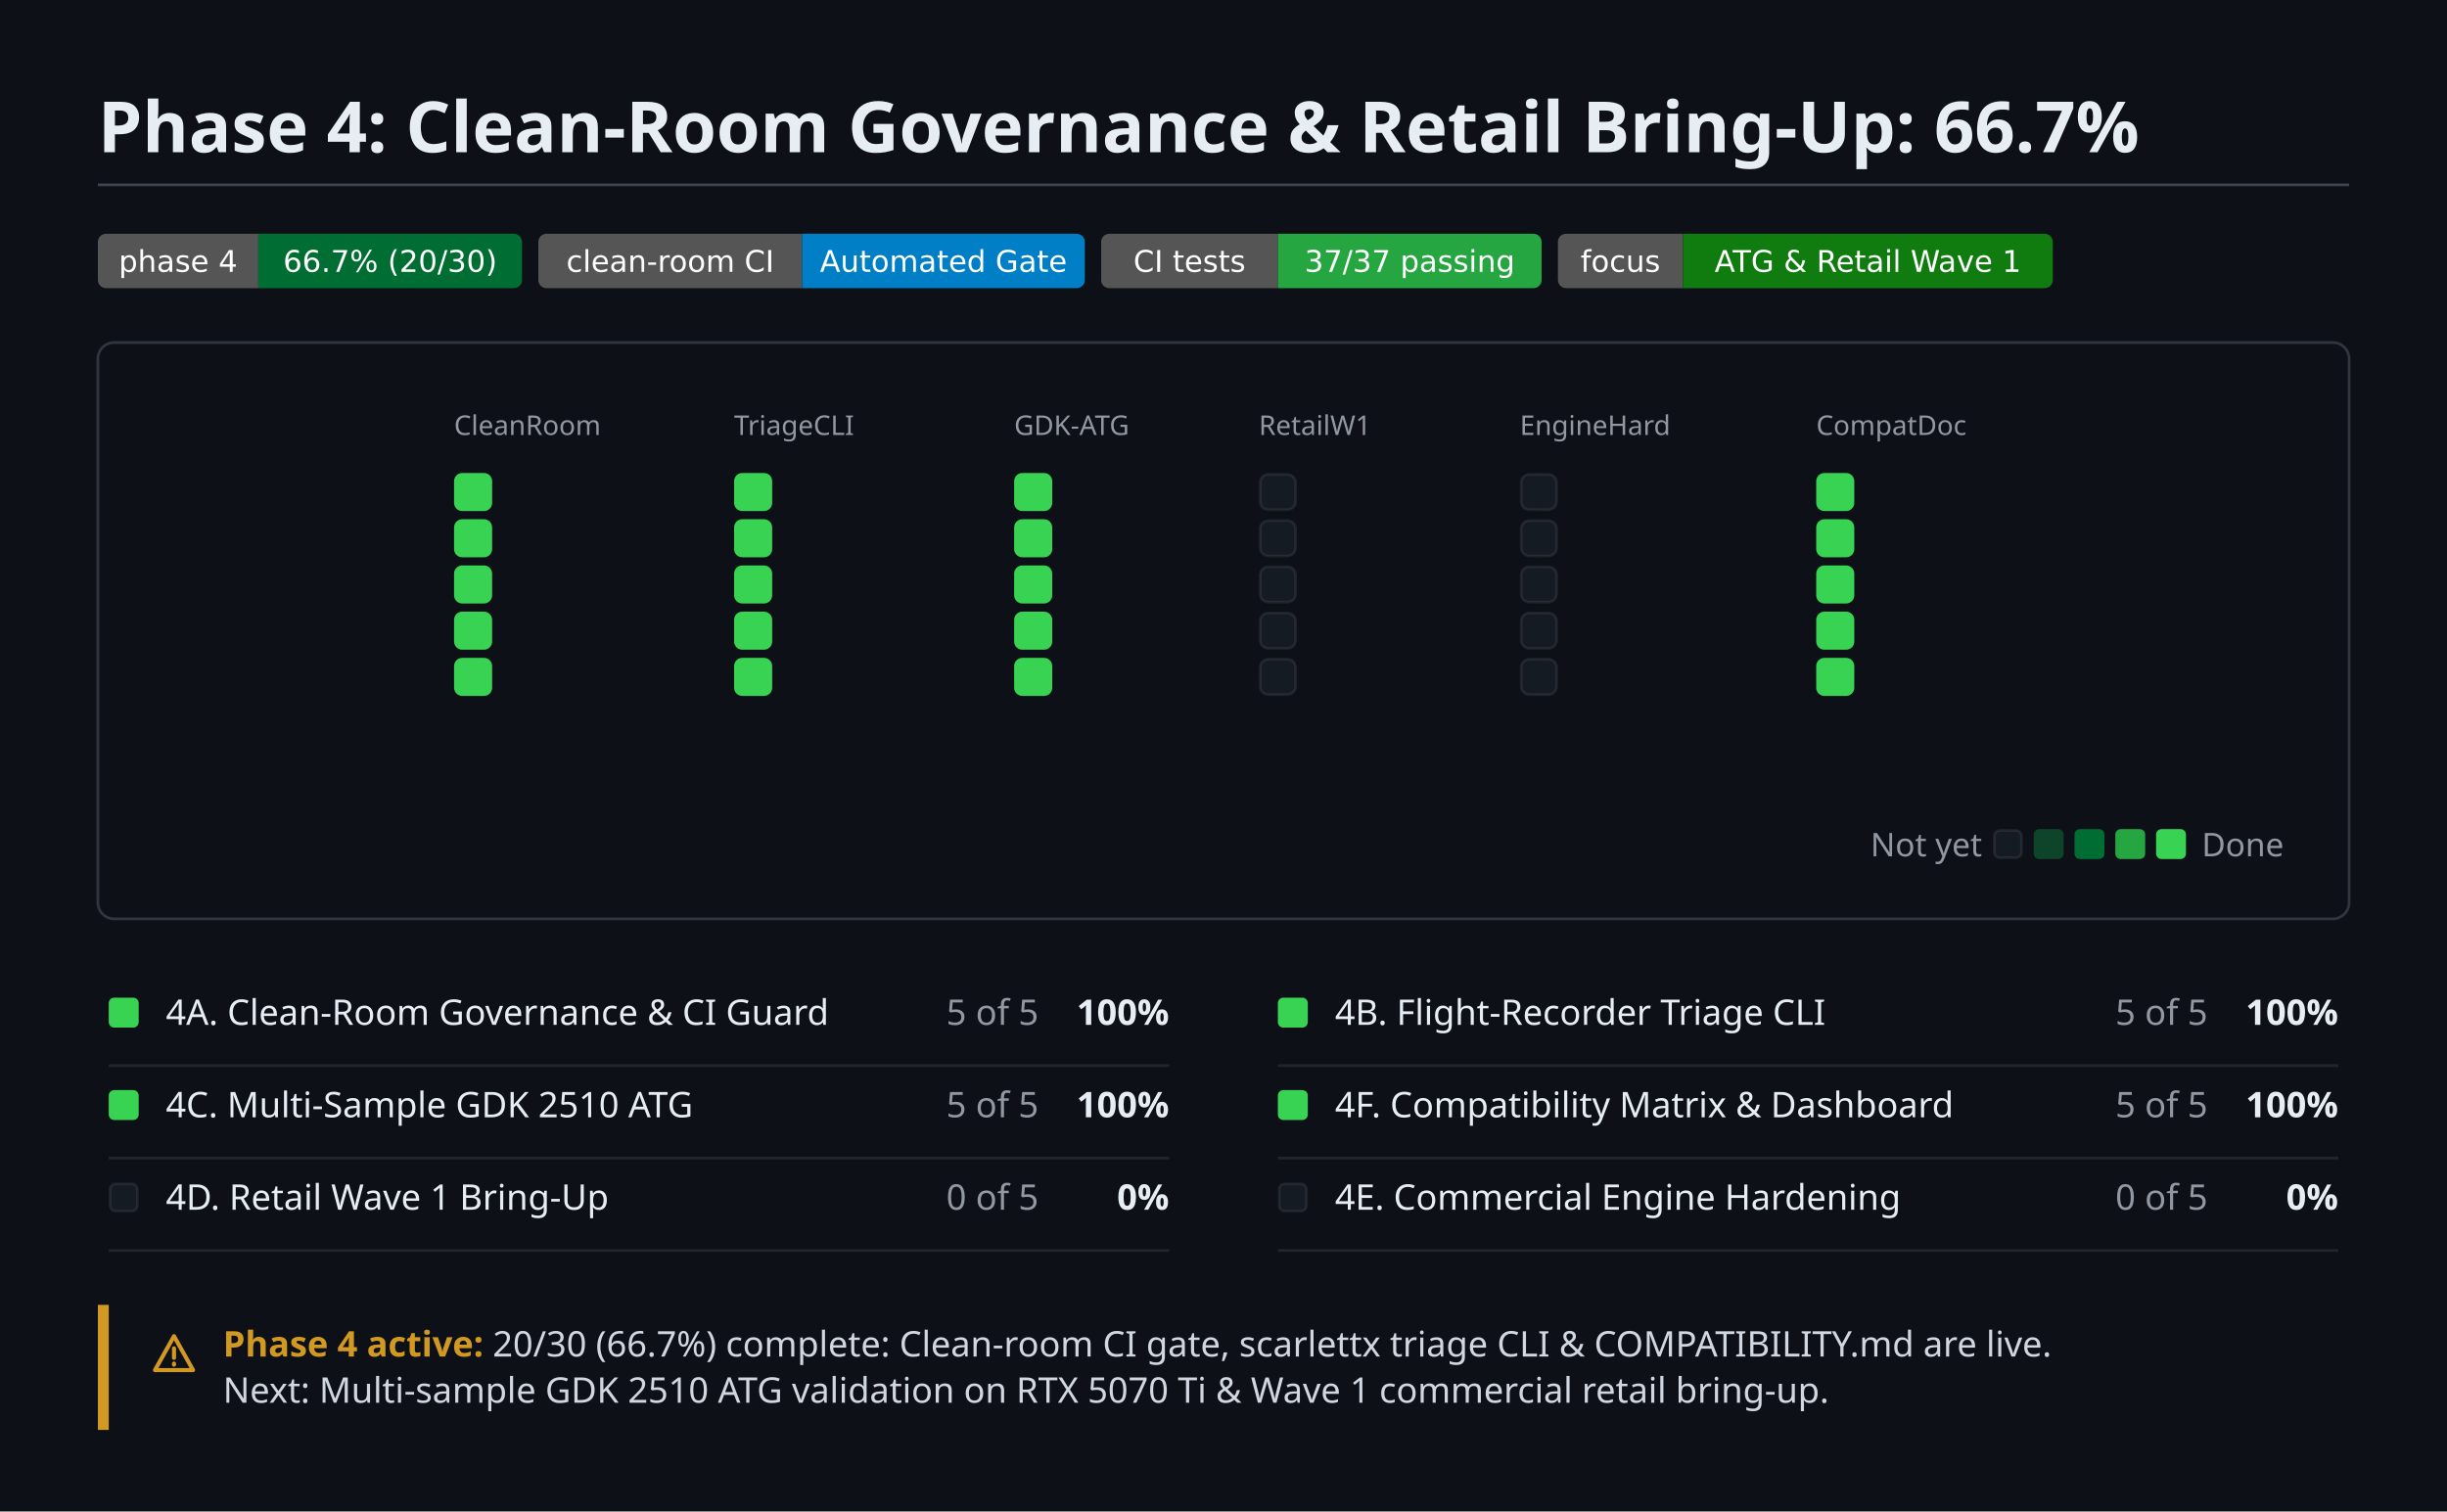
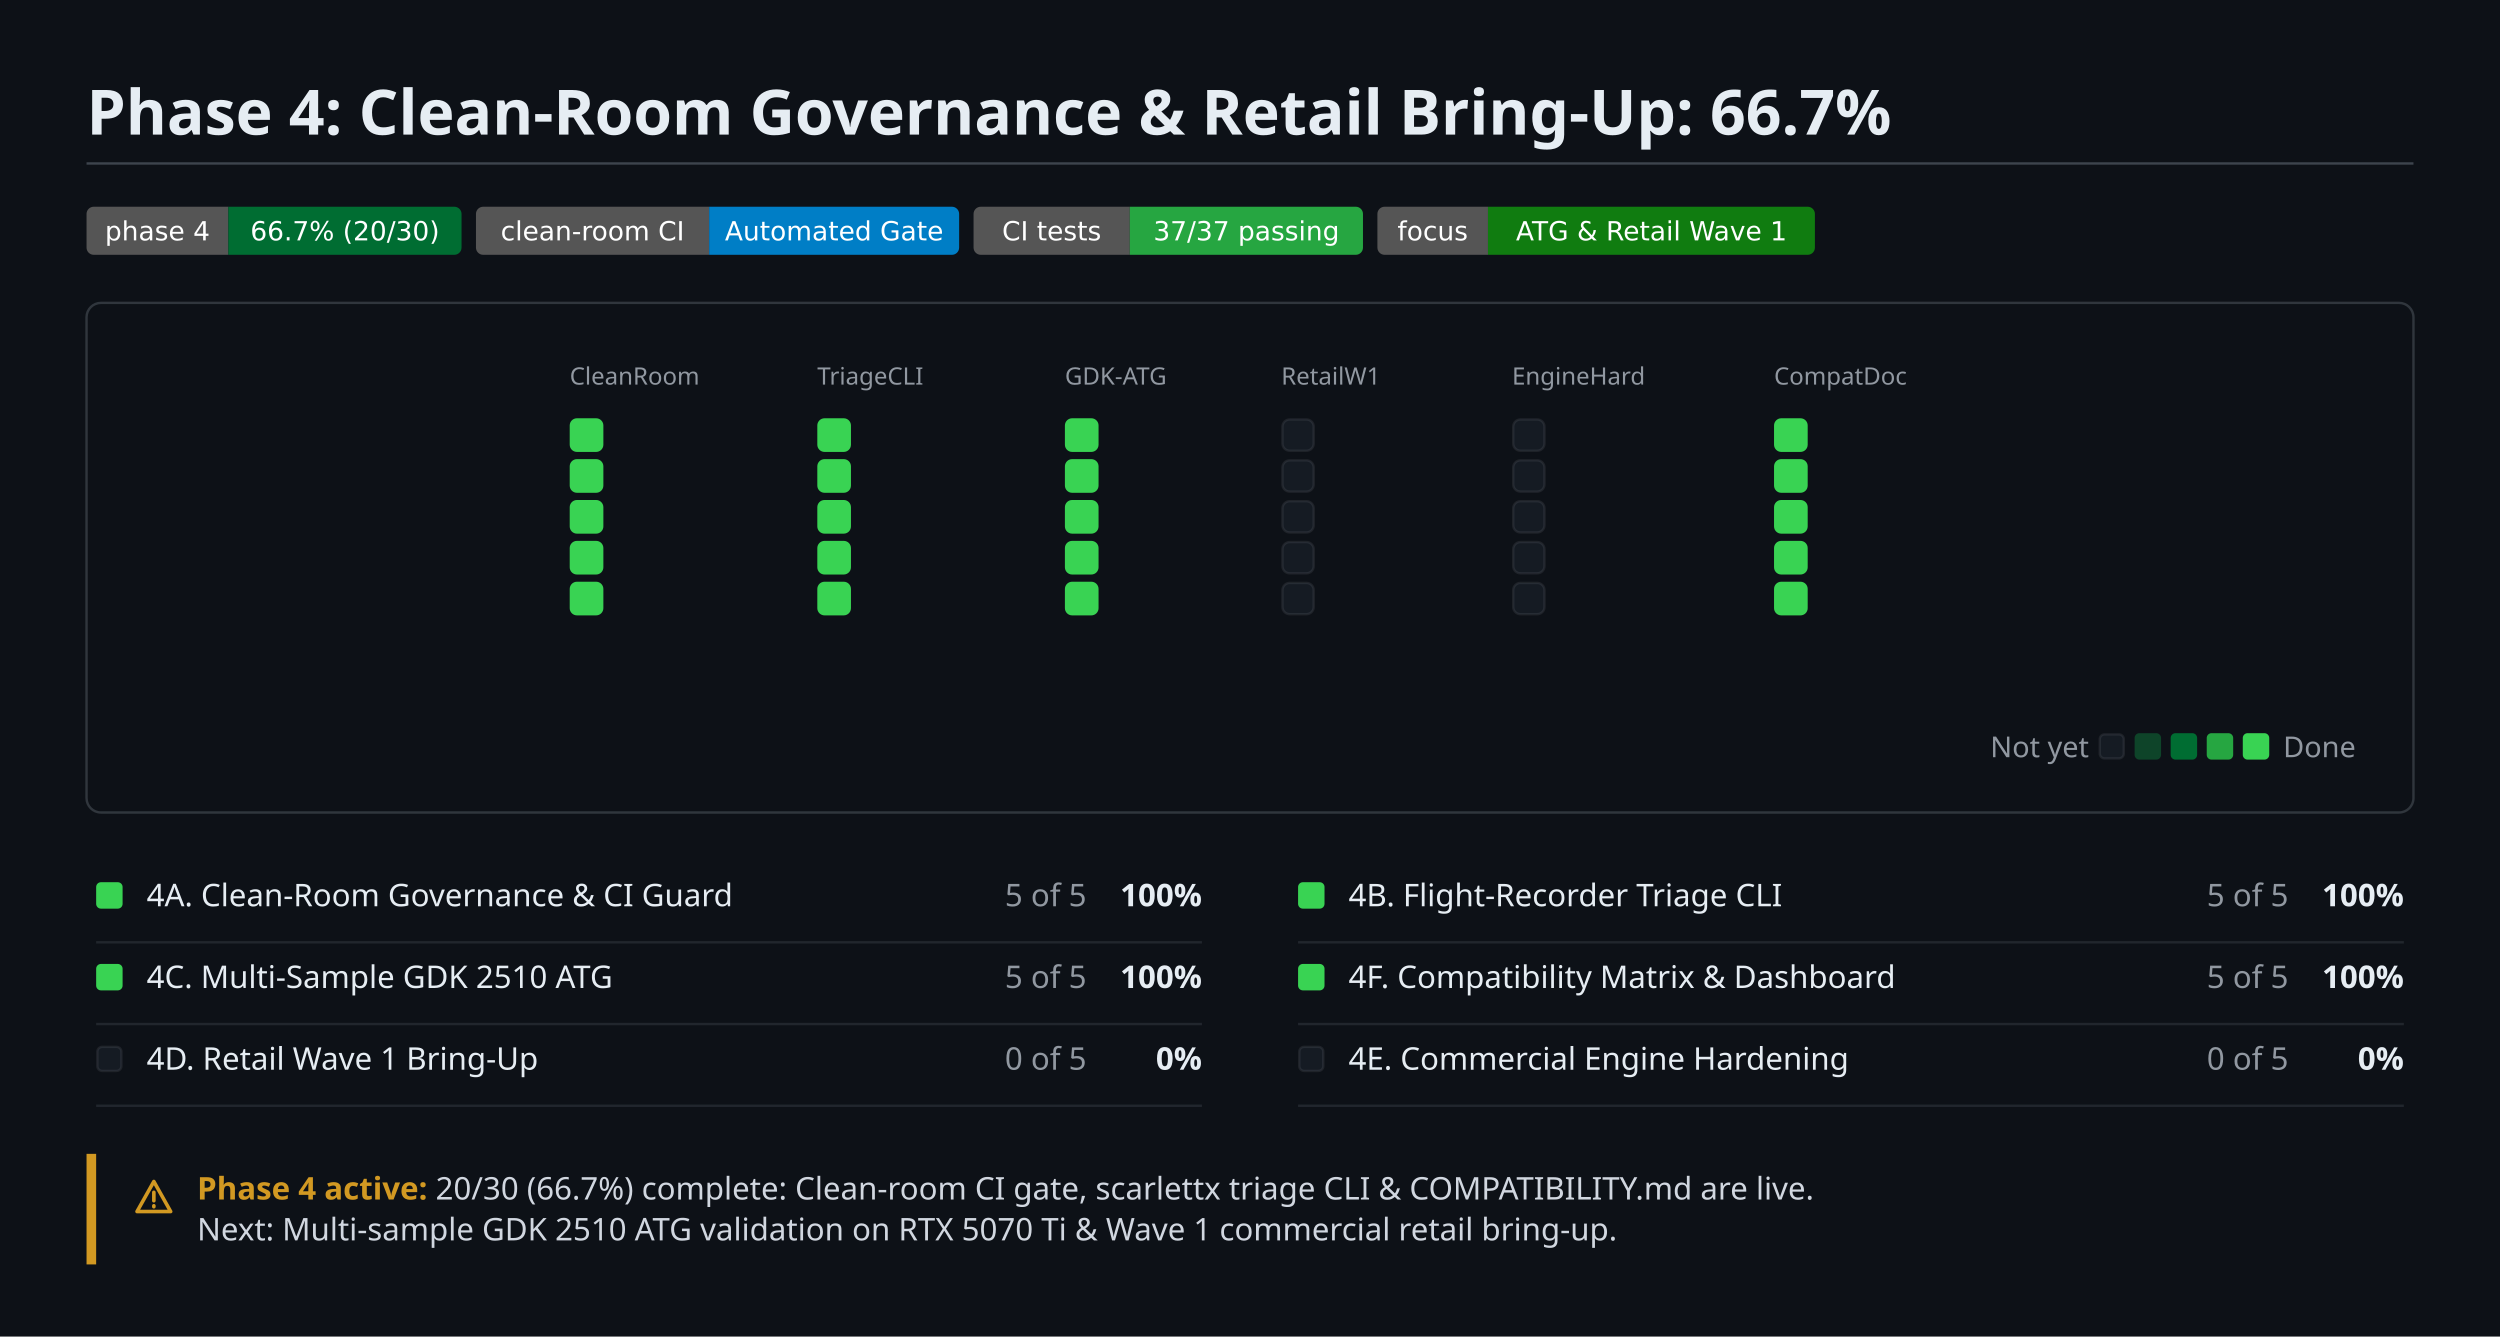
- <svg xmlns="http://www.w3.org/2000/svg" width="900" height="556" viewBox="0 0 900 556" role="img" aria-label="Phase 4: Clean-Room Governance &amp; Retail Bring-Up: 66.7%">
+ <svg xmlns="http://www.w3.org/2000/svg" width="1040" height="556" viewBox="0 0 1040 556" role="img" aria-label="Phase 4: Clean-Room Governance &amp; Retail Bring-Up: 66.7%">
  <style>
    text { font-family: 'Mona Sans', -apple-system, 'Segoe UI', 'Noto Sans', Helvetica, Arial, sans-serif; }
    .h2 { font-size: 26px; font-weight: 600; fill: #e6edf3; }
    .badge-txt { font-family: Verdana, 'DejaVu Sans', Geneva, sans-serif; font-size: 11px; fill: #ffffff; }
    .badge-txt-dark { font-family: Verdana, 'DejaVu Sans', Geneva, sans-serif; font-size: 11px; fill: #0d1117; }
    .g-label { font-size: 10px; fill: #9198a1; }
    .legend-txt { font-size: 12px; fill: #9198a1; }
    .r-name { font-size: 13px; fill: #e6edf3; }
    .r-count { font-size: 13px; fill: #9198a1; font-variant-numeric: tabular-nums; }
    .r-pct { font-size: 13px; font-weight: 600; fill: #e6edf3; font-variant-numeric: tabular-nums; }
    .callout-txt { font-size: 13px; fill: #d1d7e0; }
    .callout-lead { font-size: 13px; font-weight: 600; fill: #d29922; }
  </style>
-   <rect width="900" height="556" fill="#0d1117" />
+   <rect width="1040" height="556" fill="#0d1117" />
  <text class="h2" x="36" y="56">Phase 4: Clean-Room Governance &amp; Retail Bring-Up: 66.7%</text>
-   <line x1="36" y1="68" x2="864" y2="68" stroke="#3d444d" stroke-width="1" />
+   <line x1="36" y1="68" x2="1004" y2="68" stroke="#3d444d" stroke-width="1" />
  <clipPath id="bclip0">
    <rect x="36" y="86" width="156" height="20" rx="3" />
  </clipPath>
  <g clip-path="url(#bclip0)">
    <rect x="36" y="86" width="59" height="20" fill="#555555" />
    <rect x="95" y="86" width="97" height="20" fill="#006d32" />
    <text class="badge-txt" x="65.5" y="100" text-anchor="middle">phase 4</text>
    <text class="badge-txt" x="143.5" y="100" text-anchor="middle">66.7% (20/30)</text>
  </g>
  <clipPath id="bclip1">
    <rect x="198" y="86" width="201" height="20" rx="3" />
  </clipPath>
  <g clip-path="url(#bclip1)">
    <rect x="198" y="86" width="97" height="20" fill="#555555" />
    <rect x="295" y="86" width="104" height="20" fill="#007ec6" />
    <text class="badge-txt" x="246.5" y="100" text-anchor="middle">clean-room CI</text>
    <text class="badge-txt" x="347.0" y="100" text-anchor="middle">Automated Gate</text>
  </g>
  <clipPath id="bclip2">
    <rect x="405" y="86" width="162" height="20" rx="3" />
  </clipPath>
  <g clip-path="url(#bclip2)">
    <rect x="405" y="86" width="65" height="20" fill="#555555" />
    <rect x="470" y="86" width="97" height="20" fill="#26a641" />
    <text class="badge-txt" x="437.5" y="100" text-anchor="middle">CI tests</text>
    <text class="badge-txt" x="518.5" y="100" text-anchor="middle">37/37 passing</text>
  </g>
  <clipPath id="bclip3">
    <rect x="573" y="86" width="182" height="20" rx="3" />
  </clipPath>
  <g clip-path="url(#bclip3)">
    <rect x="573" y="86" width="46" height="20" fill="#555555" />
    <rect x="619" y="86" width="136" height="20" fill="#107c10" />
    <text class="badge-txt" x="596.0" y="100" text-anchor="middle">focus</text>
    <text class="badge-txt" x="687.0" y="100" text-anchor="middle">ATG &amp; Retail Wave 1</text>
  </g>
-   <rect x="36" y="126" width="828" height="212" rx="6" fill="#0d1117" stroke="#30363d" stroke-width="1" />
-   <text class="g-label" x="167.0" y="160">CleanRoom</text>
-   <rect x="167.0" y="174.0" width="14" height="14" rx="3" fill="#39d353" />
-   <rect x="167.0" y="191.0" width="14" height="14" rx="3" fill="#39d353" />
-   <rect x="167.0" y="208.0" width="14" height="14" rx="3" fill="#39d353" />
-   <rect x="167.0" y="225.0" width="14" height="14" rx="3" fill="#39d353" />
-   <rect x="167.0" y="242.0" width="14" height="14" rx="3" fill="#39d353" />
-   <text class="g-label" x="270.0" y="160">TriageCLI</text>
-   <rect x="270.0" y="174.0" width="14" height="14" rx="3" fill="#39d353" />
-   <rect x="270.0" y="191.0" width="14" height="14" rx="3" fill="#39d353" />
-   <rect x="270.0" y="208.0" width="14" height="14" rx="3" fill="#39d353" />
-   <rect x="270.0" y="225.0" width="14" height="14" rx="3" fill="#39d353" />
-   <rect x="270.0" y="242.0" width="14" height="14" rx="3" fill="#39d353" />
-   <text class="g-label" x="373.0" y="160">GDK-ATG</text>
-   <rect x="373.0" y="174.0" width="14" height="14" rx="3" fill="#39d353" />
-   <rect x="373.0" y="191.0" width="14" height="14" rx="3" fill="#39d353" />
-   <rect x="373.0" y="208.0" width="14" height="14" rx="3" fill="#39d353" />
-   <rect x="373.0" y="225.0" width="14" height="14" rx="3" fill="#39d353" />
-   <rect x="373.0" y="242.0" width="14" height="14" rx="3" fill="#39d353" />
-   <text class="g-label" x="463.0" y="160">RetailW1</text>
-   <rect x="463.5" y="174.5" width="13" height="13" rx="3" fill="#151b23" stroke="rgba(240,246,252,0.08)" stroke-width="1" />
-   <rect x="463.5" y="191.5" width="13" height="13" rx="3" fill="#151b23" stroke="rgba(240,246,252,0.08)" stroke-width="1" />
-   <rect x="463.5" y="208.5" width="13" height="13" rx="3" fill="#151b23" stroke="rgba(240,246,252,0.08)" stroke-width="1" />
-   <rect x="463.5" y="225.5" width="13" height="13" rx="3" fill="#151b23" stroke="rgba(240,246,252,0.08)" stroke-width="1" />
-   <rect x="463.5" y="242.5" width="13" height="13" rx="3" fill="#151b23" stroke="rgba(240,246,252,0.08)" stroke-width="1" />
-   <text class="g-label" x="559.0" y="160">EngineHard</text>
-   <rect x="559.5" y="174.5" width="13" height="13" rx="3" fill="#151b23" stroke="rgba(240,246,252,0.08)" stroke-width="1" />
-   <rect x="559.5" y="191.5" width="13" height="13" rx="3" fill="#151b23" stroke="rgba(240,246,252,0.08)" stroke-width="1" />
-   <rect x="559.5" y="208.5" width="13" height="13" rx="3" fill="#151b23" stroke="rgba(240,246,252,0.08)" stroke-width="1" />
-   <rect x="559.5" y="225.5" width="13" height="13" rx="3" fill="#151b23" stroke="rgba(240,246,252,0.08)" stroke-width="1" />
-   <rect x="559.5" y="242.5" width="13" height="13" rx="3" fill="#151b23" stroke="rgba(240,246,252,0.08)" stroke-width="1" />
-   <text class="g-label" x="668.0" y="160">CompatDoc</text>
-   <rect x="668.0" y="174.0" width="14" height="14" rx="3" fill="#39d353" />
-   <rect x="668.0" y="191.0" width="14" height="14" rx="3" fill="#39d353" />
-   <rect x="668.0" y="208.0" width="14" height="14" rx="3" fill="#39d353" />
-   <rect x="668.0" y="225.0" width="14" height="14" rx="3" fill="#39d353" />
-   <rect x="668.0" y="242.0" width="14" height="14" rx="3" fill="#39d353" />
-   <text class="legend-txt" x="840" y="315" text-anchor="end">Done</text>
-   <rect x="793.0" y="305.0" width="11" height="11" rx="2" fill="#39d353" />
-   <rect x="778.0" y="305.0" width="11" height="11" rx="2" fill="#26a641" />
-   <rect x="763.0" y="305.0" width="11" height="11" rx="2" fill="#006d32" />
-   <rect x="748.0" y="305.0" width="11" height="11" rx="2" fill="#0e4429" />
-   <rect x="733.5" y="305.5" width="10" height="10" rx="2" fill="#151b23" stroke="rgba(240,246,252,0.08)" stroke-width="1" />
-   <text class="legend-txt" x="729" y="315" text-anchor="end">Not yet</text>
+   <rect x="36" y="126" width="968" height="212" rx="6" fill="#0d1117" stroke="#30363d" stroke-width="1" />
+   <text class="g-label" x="237.0" y="160">CleanRoom</text>
+   <rect x="237.0" y="174.0" width="14" height="14" rx="3" fill="#39d353" />
+   <rect x="237.0" y="191.0" width="14" height="14" rx="3" fill="#39d353" />
+   <rect x="237.0" y="208.0" width="14" height="14" rx="3" fill="#39d353" />
+   <rect x="237.0" y="225.0" width="14" height="14" rx="3" fill="#39d353" />
+   <rect x="237.0" y="242.0" width="14" height="14" rx="3" fill="#39d353" />
+   <text class="g-label" x="340.0" y="160">TriageCLI</text>
+   <rect x="340.0" y="174.0" width="14" height="14" rx="3" fill="#39d353" />
+   <rect x="340.0" y="191.0" width="14" height="14" rx="3" fill="#39d353" />
+   <rect x="340.0" y="208.0" width="14" height="14" rx="3" fill="#39d353" />
+   <rect x="340.0" y="225.0" width="14" height="14" rx="3" fill="#39d353" />
+   <rect x="340.0" y="242.0" width="14" height="14" rx="3" fill="#39d353" />
+   <text class="g-label" x="443.0" y="160">GDK-ATG</text>
+   <rect x="443.0" y="174.0" width="14" height="14" rx="3" fill="#39d353" />
+   <rect x="443.0" y="191.0" width="14" height="14" rx="3" fill="#39d353" />
+   <rect x="443.0" y="208.0" width="14" height="14" rx="3" fill="#39d353" />
+   <rect x="443.0" y="225.0" width="14" height="14" rx="3" fill="#39d353" />
+   <rect x="443.0" y="242.0" width="14" height="14" rx="3" fill="#39d353" />
+   <text class="g-label" x="533.0" y="160">RetailW1</text>
+   <rect x="533.5" y="174.5" width="13" height="13" rx="3" fill="#151b23" stroke="rgba(240,246,252,0.08)" stroke-width="1" />
+   <rect x="533.5" y="191.5" width="13" height="13" rx="3" fill="#151b23" stroke="rgba(240,246,252,0.08)" stroke-width="1" />
+   <rect x="533.5" y="208.5" width="13" height="13" rx="3" fill="#151b23" stroke="rgba(240,246,252,0.08)" stroke-width="1" />
+   <rect x="533.5" y="225.5" width="13" height="13" rx="3" fill="#151b23" stroke="rgba(240,246,252,0.08)" stroke-width="1" />
+   <rect x="533.5" y="242.5" width="13" height="13" rx="3" fill="#151b23" stroke="rgba(240,246,252,0.08)" stroke-width="1" />
+   <text class="g-label" x="629.0" y="160">EngineHard</text>
+   <rect x="629.5" y="174.5" width="13" height="13" rx="3" fill="#151b23" stroke="rgba(240,246,252,0.08)" stroke-width="1" />
+   <rect x="629.5" y="191.5" width="13" height="13" rx="3" fill="#151b23" stroke="rgba(240,246,252,0.08)" stroke-width="1" />
+   <rect x="629.5" y="208.5" width="13" height="13" rx="3" fill="#151b23" stroke="rgba(240,246,252,0.08)" stroke-width="1" />
+   <rect x="629.5" y="225.5" width="13" height="13" rx="3" fill="#151b23" stroke="rgba(240,246,252,0.08)" stroke-width="1" />
+   <rect x="629.5" y="242.5" width="13" height="13" rx="3" fill="#151b23" stroke="rgba(240,246,252,0.08)" stroke-width="1" />
+   <text class="g-label" x="738.0" y="160">CompatDoc</text>
+   <rect x="738.0" y="174.0" width="14" height="14" rx="3" fill="#39d353" />
+   <rect x="738.0" y="191.0" width="14" height="14" rx="3" fill="#39d353" />
+   <rect x="738.0" y="208.0" width="14" height="14" rx="3" fill="#39d353" />
+   <rect x="738.0" y="225.0" width="14" height="14" rx="3" fill="#39d353" />
+   <rect x="738.0" y="242.0" width="14" height="14" rx="3" fill="#39d353" />
+   <text class="legend-txt" x="980" y="315" text-anchor="end">Done</text>
+   <rect x="933.0" y="305.0" width="11" height="11" rx="2" fill="#39d353" />
+   <rect x="918.0" y="305.0" width="11" height="11" rx="2" fill="#26a641" />
+   <rect x="903.0" y="305.0" width="11" height="11" rx="2" fill="#006d32" />
+   <rect x="888.0" y="305.0" width="11" height="11" rx="2" fill="#0e4429" />
+   <rect x="873.5" y="305.5" width="10" height="10" rx="2" fill="#151b23" stroke="rgba(240,246,252,0.08)" stroke-width="1" />
+   <text class="legend-txt" x="869" y="315" text-anchor="end">Not yet</text>
  <rect x="40.0" y="367.0" width="11" height="11" rx="2" fill="#39d353" />
  <text class="r-name" x="61.0" y="377">4A. Clean-Room Governance &amp; CI Guard</text>
-   <text class="r-count" x="382.0" y="377" text-anchor="end">5 of 5</text>
-   <text class="r-pct" x="430.0" y="377" text-anchor="end">100%</text>
-   <line x1="40.0" y1="392" x2="430.0" y2="392" stroke="#21262d" stroke-width="1" />
-   <rect x="470.0" y="367.0" width="11" height="11" rx="2" fill="#39d353" />
-   <text class="r-name" x="491.0" y="377">4B. Flight-Recorder Triage CLI</text>
-   <text class="r-count" x="812.0" y="377" text-anchor="end">5 of 5</text>
-   <text class="r-pct" x="860.0" y="377" text-anchor="end">100%</text>
-   <line x1="470.0" y1="392" x2="860.0" y2="392" stroke="#21262d" stroke-width="1" />
+   <text class="r-count" x="452.0" y="377" text-anchor="end">5 of 5</text>
+   <text class="r-pct" x="500.0" y="377" text-anchor="end">100%</text>
+   <line x1="40.0" y1="392" x2="500.0" y2="392" stroke="#21262d" stroke-width="1" />
+   <rect x="540.0" y="367.0" width="11" height="11" rx="2" fill="#39d353" />
+   <text class="r-name" x="561.0" y="377">4B. Flight-Recorder Triage CLI</text>
+   <text class="r-count" x="952.0" y="377" text-anchor="end">5 of 5</text>
+   <text class="r-pct" x="1000.0" y="377" text-anchor="end">100%</text>
+   <line x1="540.0" y1="392" x2="1000.0" y2="392" stroke="#21262d" stroke-width="1" />
  <rect x="40.0" y="401.0" width="11" height="11" rx="2" fill="#39d353" />
  <text class="r-name" x="61.0" y="411">4C. Multi-Sample GDK 2510 ATG</text>
-   <text class="r-count" x="382.0" y="411" text-anchor="end">5 of 5</text>
-   <text class="r-pct" x="430.0" y="411" text-anchor="end">100%</text>
-   <line x1="40.0" y1="426" x2="430.0" y2="426" stroke="#21262d" stroke-width="1" />
-   <rect x="470.0" y="401.0" width="11" height="11" rx="2" fill="#39d353" />
-   <text class="r-name" x="491.0" y="411">4F. Compatibility Matrix &amp; Dashboard</text>
-   <text class="r-count" x="812.0" y="411" text-anchor="end">5 of 5</text>
-   <text class="r-pct" x="860.0" y="411" text-anchor="end">100%</text>
-   <line x1="470.0" y1="426" x2="860.0" y2="426" stroke="#21262d" stroke-width="1" />
+   <text class="r-count" x="452.0" y="411" text-anchor="end">5 of 5</text>
+   <text class="r-pct" x="500.0" y="411" text-anchor="end">100%</text>
+   <line x1="40.0" y1="426" x2="500.0" y2="426" stroke="#21262d" stroke-width="1" />
+   <rect x="540.0" y="401.0" width="11" height="11" rx="2" fill="#39d353" />
+   <text class="r-name" x="561.0" y="411">4F. Compatibility Matrix &amp; Dashboard</text>
+   <text class="r-count" x="952.0" y="411" text-anchor="end">5 of 5</text>
+   <text class="r-pct" x="1000.0" y="411" text-anchor="end">100%</text>
+   <line x1="540.0" y1="426" x2="1000.0" y2="426" stroke="#21262d" stroke-width="1" />
  <rect x="40.5" y="435.5" width="10" height="10" rx="2" fill="#151b23" stroke="rgba(240,246,252,0.08)" stroke-width="1" />
  <text class="r-name" x="61.0" y="445">4D. Retail Wave 1 Bring-Up</text>
-   <text class="r-count" x="382.0" y="445" text-anchor="end">0 of 5</text>
-   <text class="r-pct" x="430.0" y="445" text-anchor="end">0%</text>
-   <line x1="40.0" y1="460" x2="430.0" y2="460" stroke="#21262d" stroke-width="1" />
-   <rect x="470.5" y="435.5" width="10" height="10" rx="2" fill="#151b23" stroke="rgba(240,246,252,0.08)" stroke-width="1" />
-   <text class="r-name" x="491.0" y="445">4E. Commercial Engine Hardening</text>
-   <text class="r-count" x="812.0" y="445" text-anchor="end">0 of 5</text>
-   <text class="r-pct" x="860.0" y="445" text-anchor="end">0%</text>
-   <line x1="470.0" y1="460" x2="860.0" y2="460" stroke="#21262d" stroke-width="1" />
+   <text class="r-count" x="452.0" y="445" text-anchor="end">0 of 5</text>
+   <text class="r-pct" x="500.0" y="445" text-anchor="end">0%</text>
+   <line x1="40.0" y1="460" x2="500.0" y2="460" stroke="#21262d" stroke-width="1" />
+   <rect x="540.5" y="435.5" width="10" height="10" rx="2" fill="#151b23" stroke="rgba(240,246,252,0.08)" stroke-width="1" />
+   <text class="r-name" x="561.0" y="445">4E. Commercial Engine Hardening</text>
+   <text class="r-count" x="952.0" y="445" text-anchor="end">0 of 5</text>
+   <text class="r-pct" x="1000.0" y="445" text-anchor="end">0%</text>
+   <line x1="540.0" y1="460" x2="1000.0" y2="460" stroke="#21262d" stroke-width="1" />
  <rect x="36" y="480" width="4" height="46" fill="#d29922" />
  <g transform="translate(56,490)">
    <path d="M8 1.5 15 14H1z" fill="none" stroke="#d29922" stroke-width="1.5" stroke-linejoin="round" />
    <path d="M8 6v3.5M8 11.6v.4" stroke="#d29922" stroke-width="1.5" stroke-linecap="round" />
  </g>
  <text class="callout-txt" x="82" y="499">
    <tspan class="callout-lead">Phase 4 active:</tspan> 20/30 (66.7%) complete: Clean-room CI gate, scarlettx triage CLI &amp; COMPATIBILITY.md are live.</text>
  <text class="callout-txt" x="82" y="516">Next: Multi-sample GDK 2510 ATG validation on RTX 5070 Ti &amp; Wave 1 commercial retail bring-up.</text>
</svg>
